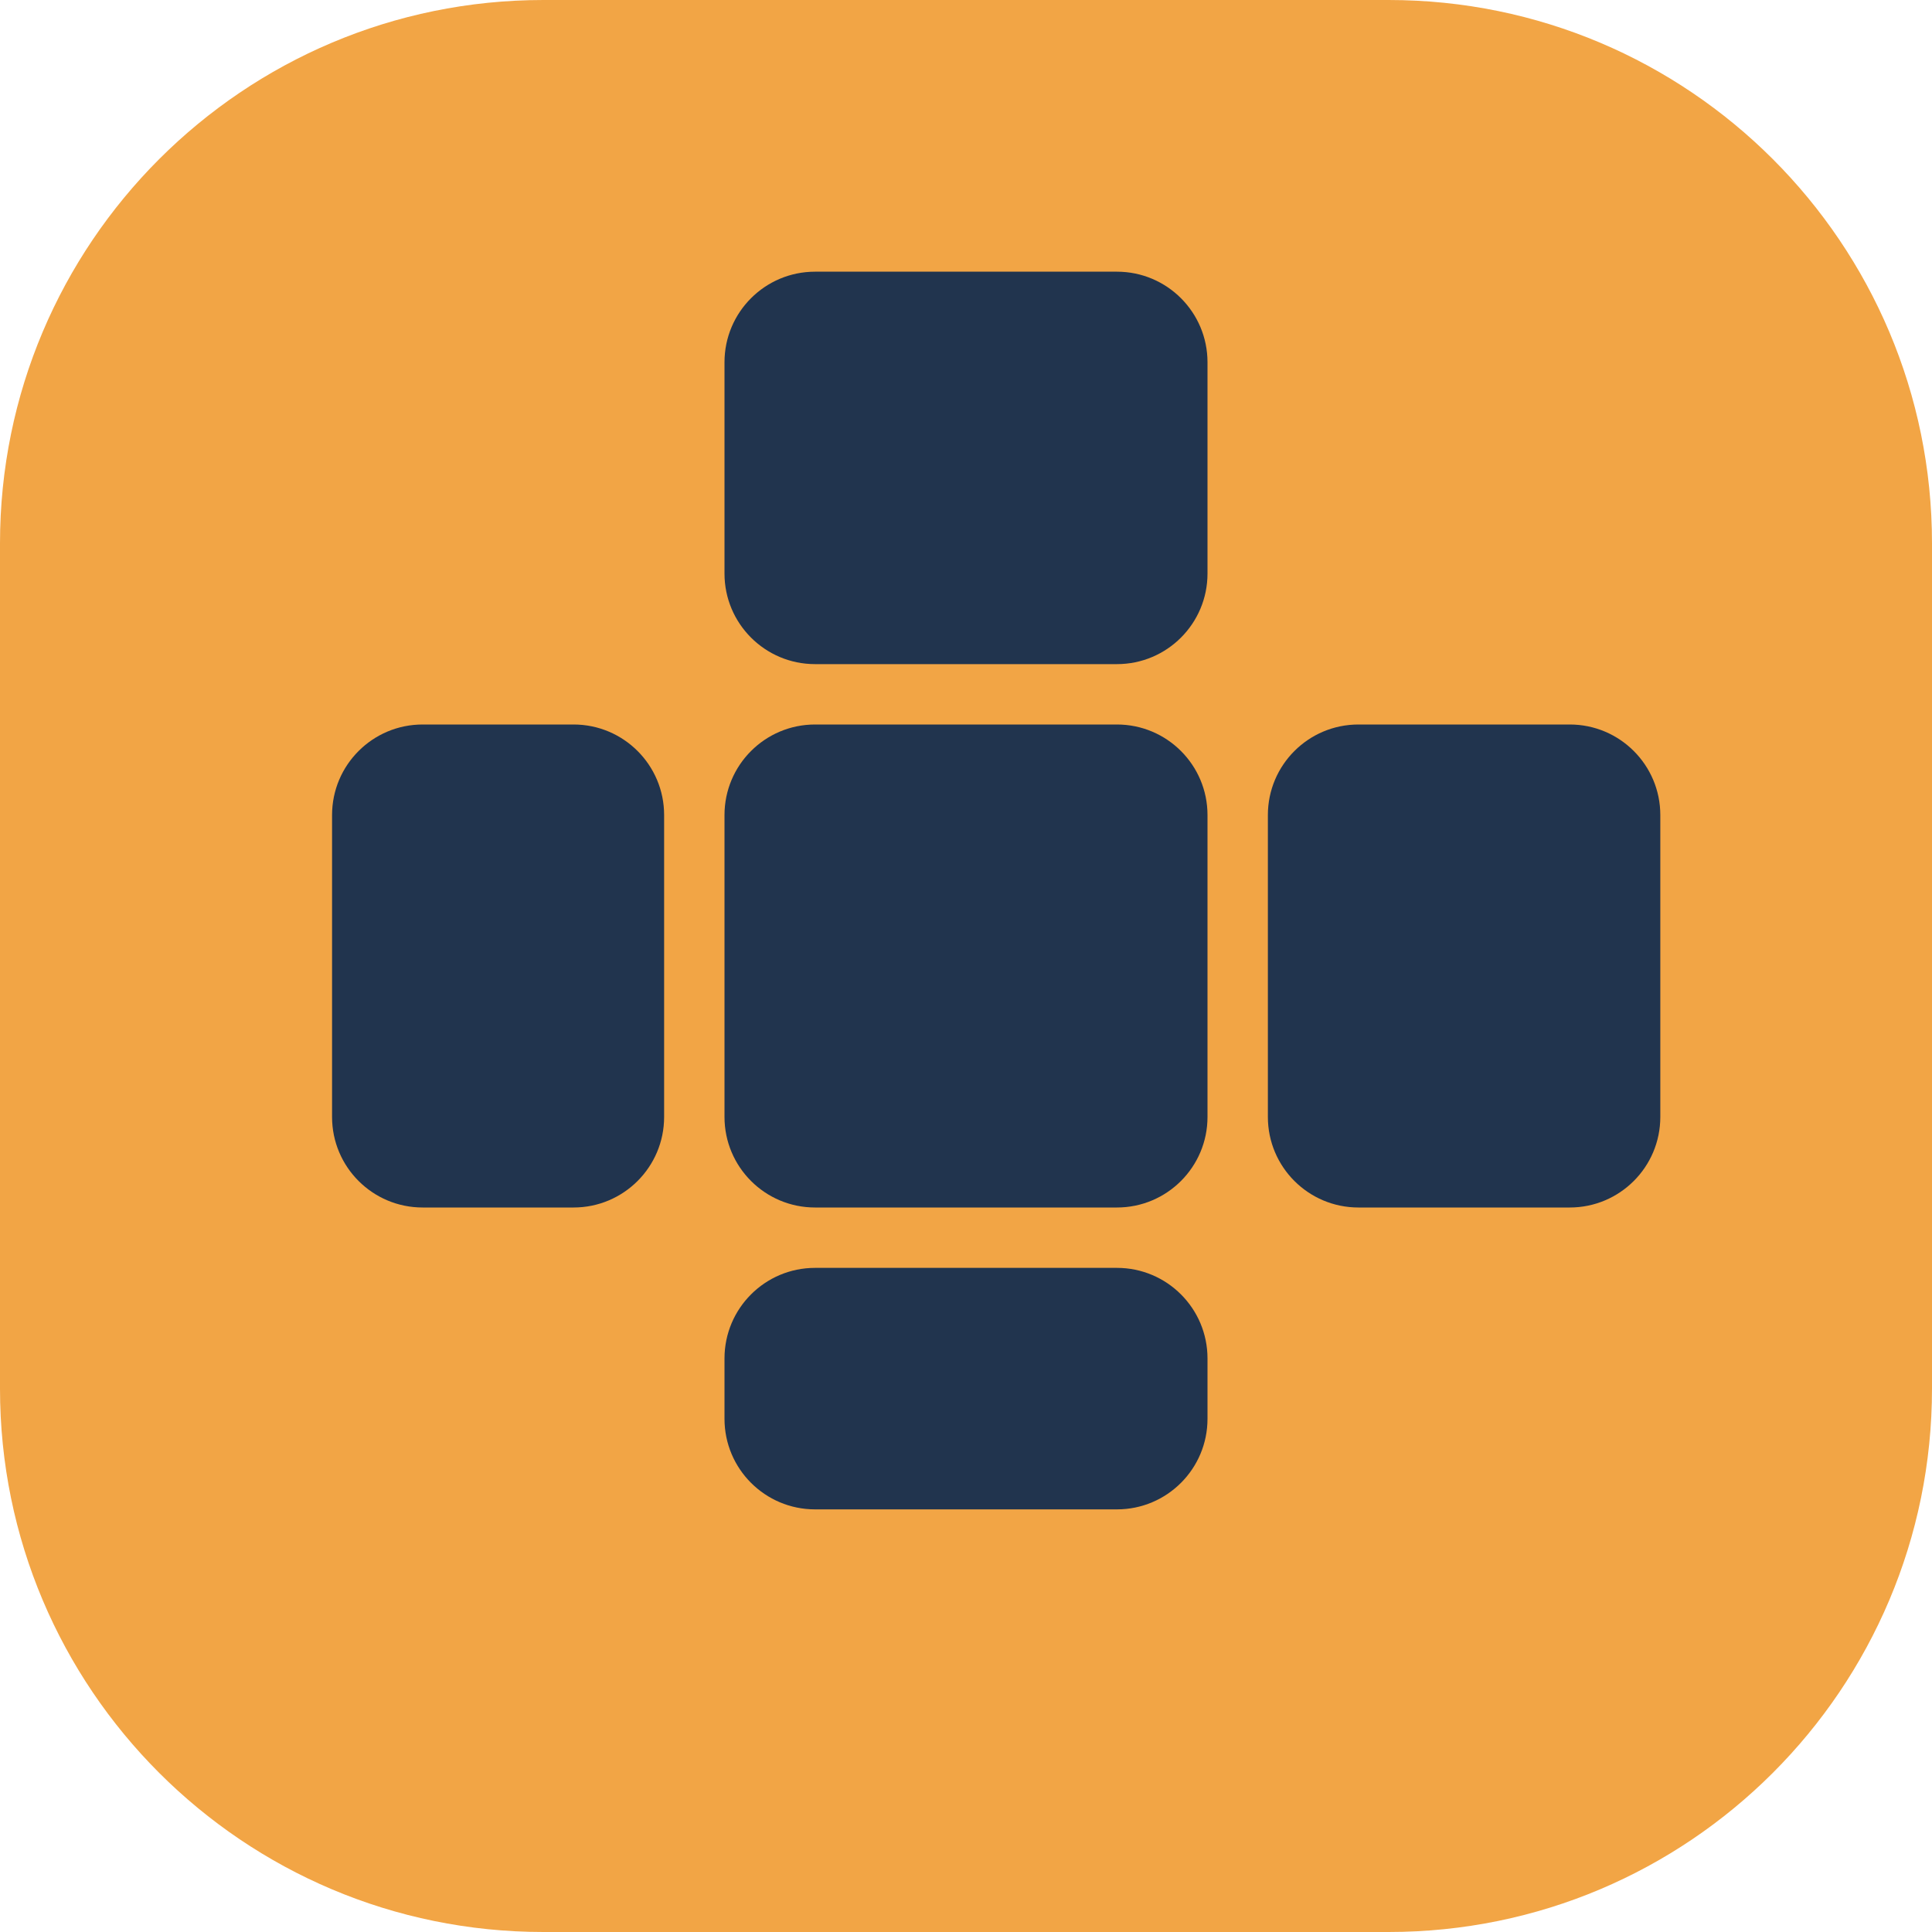
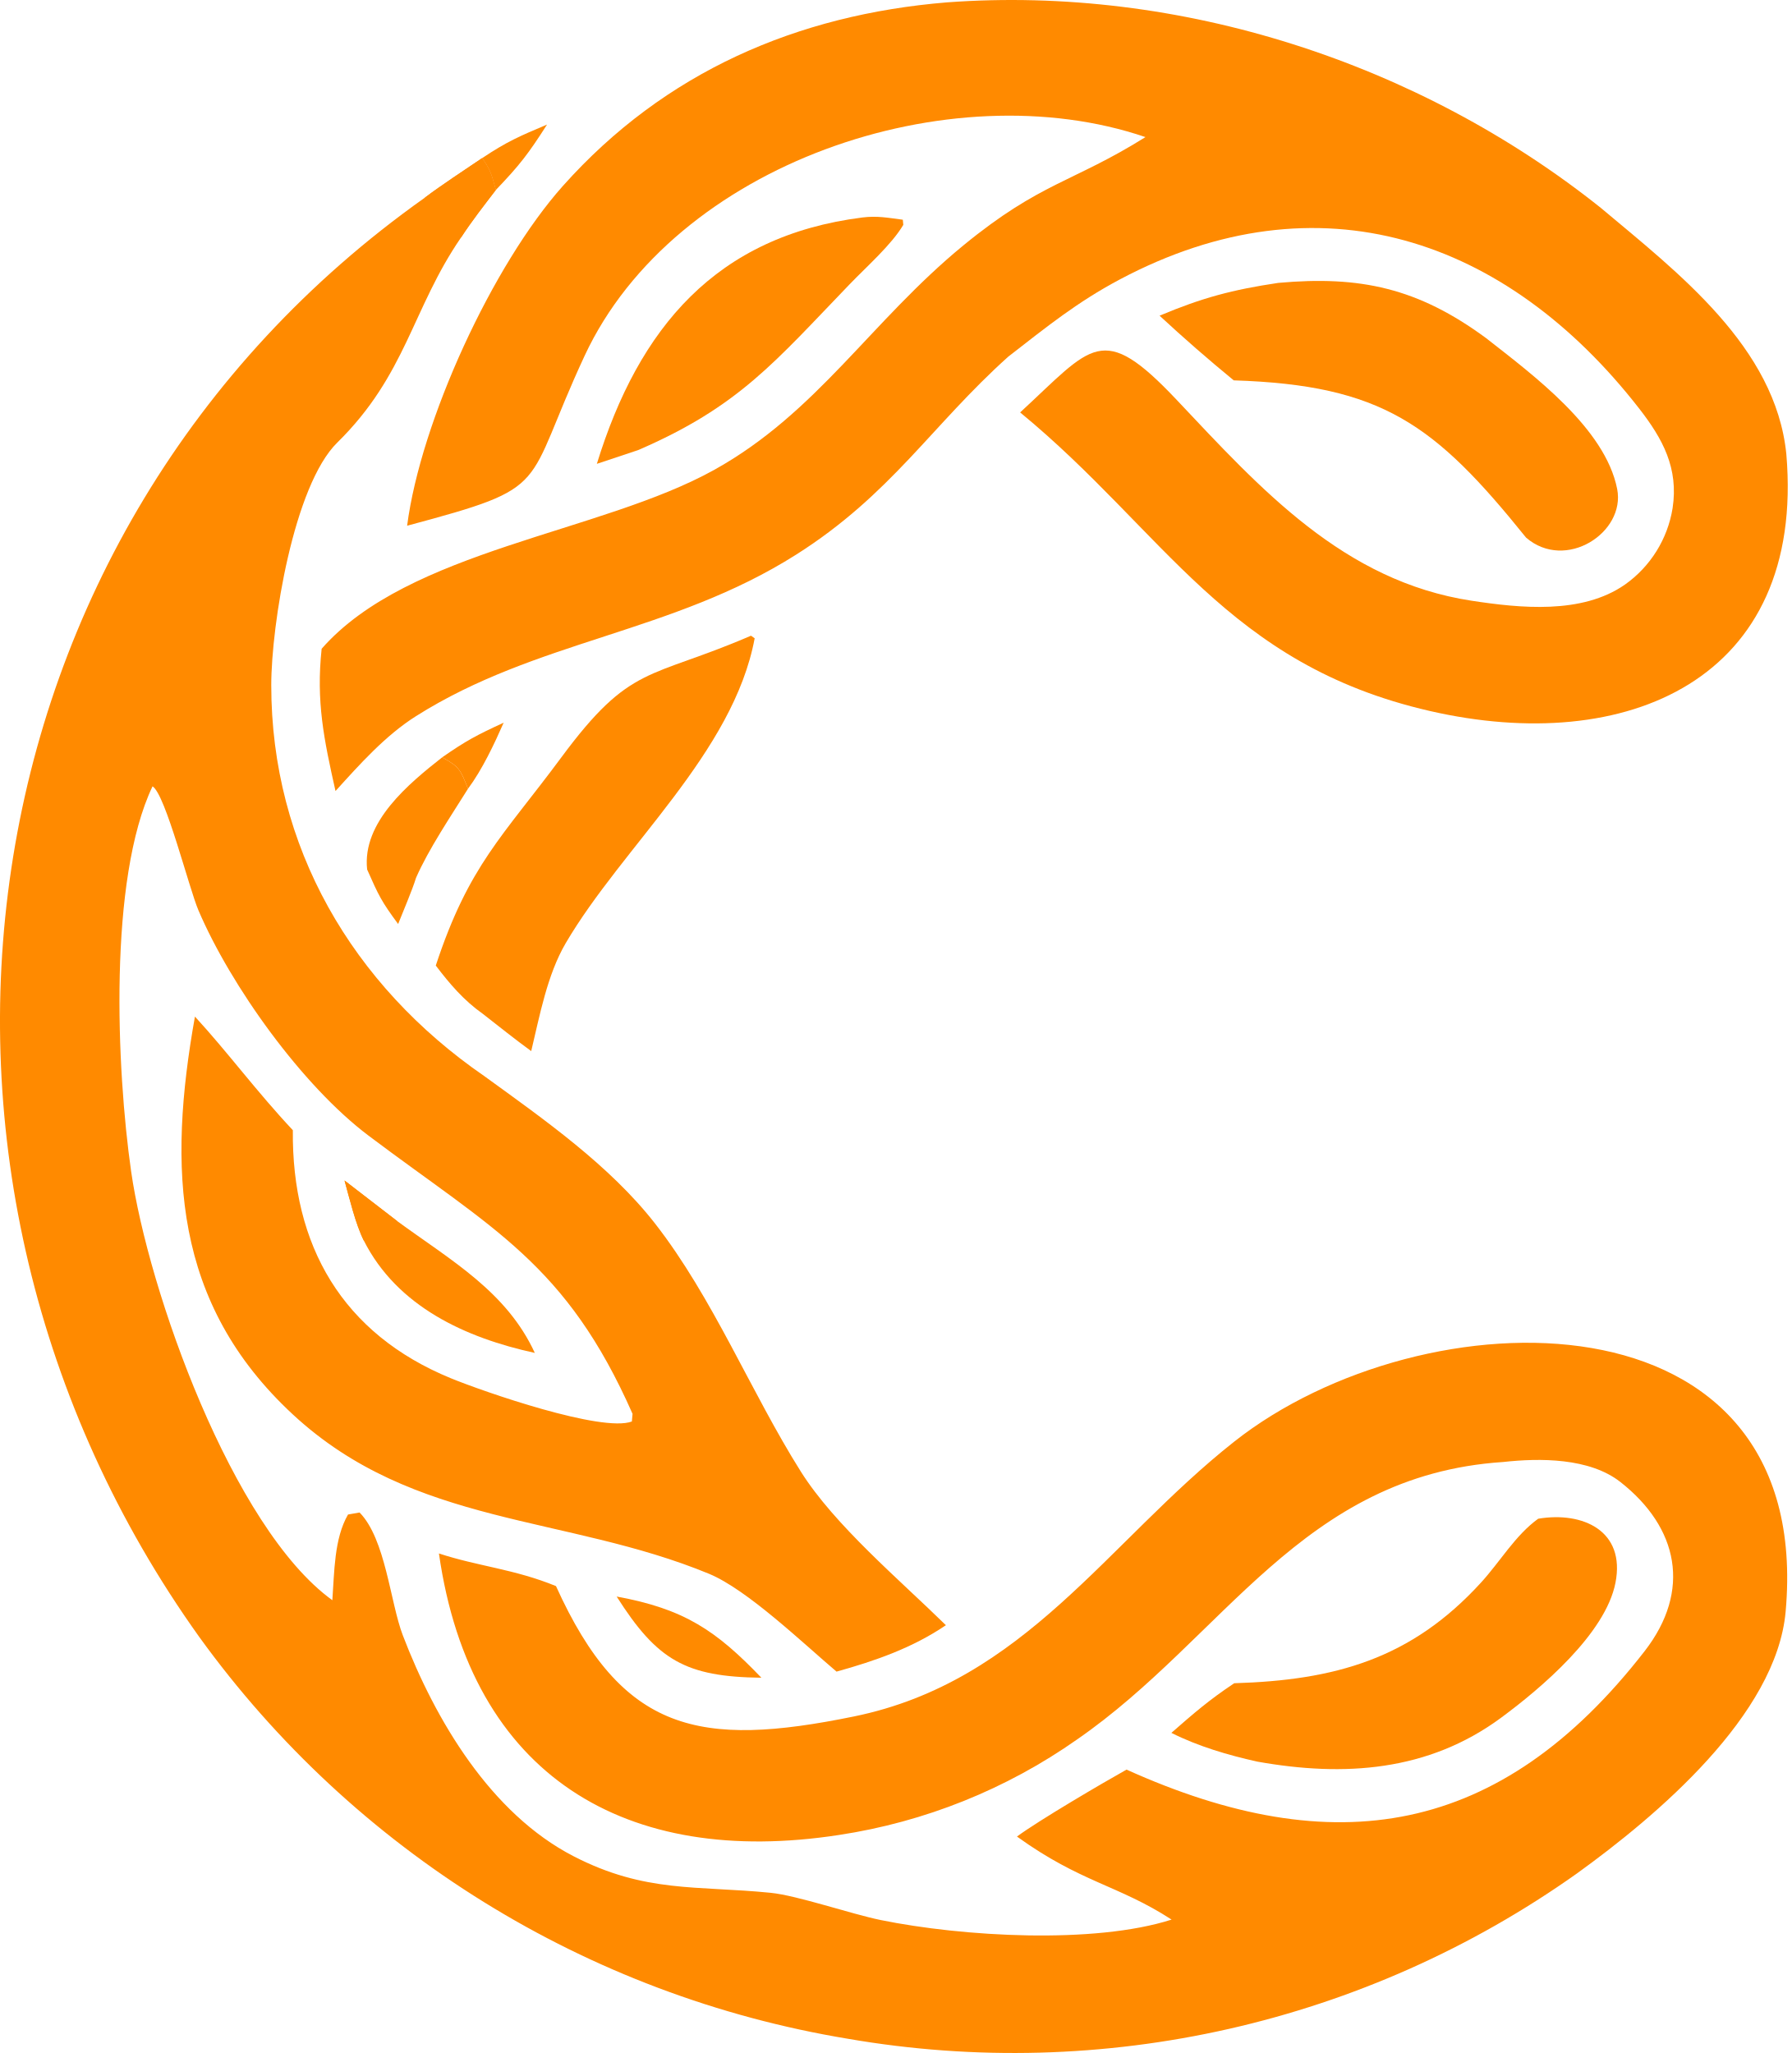
- <svg xmlns="http://www.w3.org/2000/svg" viewBox="0 0 64 64" width="64" height="64" role="img" aria-label="Campana">
-   <rect width="64" height="64" rx="18" fill="#F2A545" />
-   <rect x="24" y="24" width="16" height="16" rx="3" fill="#21344E" />
-   <rect x="24" y="9" width="16" height="13" rx="3" fill="#21344E" />
-   <rect x="42" y="24" width="13" height="16" rx="3" fill="#21344E" />
-   <rect x="24" y="42" width="16" height="8" rx="3" fill="#21344E" />
-   <rect x="11" y="24" width="11" height="16" rx="3" fill="#21344E" />
+ <svg xmlns="http://www.w3.org/2000/svg" width="192" height="220" viewBox="0 0 192 220" fill="none" role="img" aria-label="Símbolo do Campana">
+   <path d="M51.658 16.945C52.608 18.295 52.678 18.759 53.123 20.366C51.83 22.056 50.552 23.683 49.392 25.466C44.16 33.08 43.535 40.162 36.142 47.425C31.461 52.022 29.07 66.958 29.066 73.418C29.062 90.716 37.74 105.562 51.889 115.312C58.285 119.952 65.318 124.877 70.175 131.096C76.395 139.059 80.482 149.239 85.811 157.695C89.426 163.436 96.345 169.246 101.355 174.157C97.775 176.59 93.77 177.982 89.637 179.131C86.05 176.09 80.099 170.373 76 168.659C60.625 162.303 44.367 163.627 31.364 151.559C18.528 139.648 17.981 125.206 20.888 108.937C24.44 112.802 27.495 116.974 31.379 121.111C31.254 133.49 36.689 142.926 48.313 147.695C51.857 149.148 64.505 153.532 67.705 152.327L67.779 151.508C60.68 135.424 52.842 131.745 39.495 121.7C32.364 116.333 24.721 105.639 21.267 97.56C20.247 95.174 17.731 85.107 16.344 84.265C11.597 94.231 12.484 114.571 14.05 125.521C15.871 138.255 24.889 163.739 35.611 171.479C35.834 168.446 35.794 164.892 37.291 162.296L38.53 162.079C41.323 164.933 41.808 171.697 43.16 175.236C46.641 184.333 52.58 194.337 61.453 198.912C69.127 202.871 74.644 202.042 82.564 202.832C85.452 203.121 91.184 205.102 94.384 205.755C103.128 207.536 117.238 208.365 125.537 205.704C119.812 201.988 115.827 201.749 108.97 196.805C111.275 195.097 118.128 191.075 120.711 189.632C142.889 199.639 160.757 196.873 176.23 176.931C181.262 170.442 179.844 163.69 173.627 158.811C170.314 156.21 164.98 156.235 161.073 156.667C139.47 158.089 131.159 175.505 115.429 186.389C107.825 191.739 99.081 195.247 89.891 196.637C67.119 200.147 50.455 190.398 47.032 166.469C51.22 167.849 55.093 168.133 59.574 169.965C66.681 185.669 74.938 187.324 91.504 183.935C109.837 180.184 118.621 165.255 132.234 154.497C152.466 138.51 194.469 137.643 191.335 172.694C190.343 183.794 177.519 194.589 168.966 200.764C146.319 216.829 118.207 223.206 90.848 218.474C62.911 213.851 37.936 198.375 21.353 175.419C-14.129 125.783 -4.927 56.922 45.496 21.201C47.383 19.776 49.681 18.292 51.658 16.945Z" fill="#FF8A00" />
+   <path d="M51.658 16.945C52.607 18.295 52.678 18.759 53.123 20.366C51.83 22.056 50.552 23.683 49.392 25.466C49.247 23.949 49.306 22.657 48.45 21.458C47.227 20.85 46.93 21.011 45.496 21.201C47.383 19.776 49.681 18.292 51.658 16.945Z" fill="#FF8A00" />
+   <path d="M101.467 0.254C126.47 -1.593 152.043 6.738 171.513 22.262C179.788 29.212 190.252 37.177 191.408 48.65C193.479 72.917 174.216 81.015 153.203 76.188C131.404 71.182 124.848 56.988 109.309 44.194C117.065 37.052 118.057 34.346 126.094 42.861C135.097 52.402 143.959 62.281 157.685 64.374C162.885 65.166 169.508 65.862 174.115 62.645C176.85 60.713 178.69 57.76 179.222 54.453C179.874 50.173 178.174 47.037 175.643 43.782C161.416 25.502 141.333 18.624 120.011 29.934C115.412 32.375 112.185 35.001 108.035 38.222C99.822 45.593 95.477 52.997 85.295 59.443C71.979 67.873 57.522 68.565 44.581 76.739C41.299 78.811 38.544 81.903 35.95 84.766C34.7 79.198 33.863 75.178 34.465 69.521C43.772 58.904 64.352 57.131 76.562 50.333C87.545 44.219 93.324 34.421 103.221 26.302C111.513 19.502 114.939 19.571 122.738 14.691C101.791 7.556 72.241 17.512 62.644 38.123C55.939 52.528 59.479 52.084 43.624 56.337C45.081 45.125 52.786 28.363 60.323 19.916C71.233 7.691 85.431 1.572 101.467 0.254Z" fill="#FF8A00" />
+   <path d="M136.964 30.315C145.736 29.521 151.933 30.86 159.228 36.227C164.272 40.187 171.993 45.873 173.282 52.397C174.204 57.069 167.754 61.262 163.522 57.611C153.75 45.474 148.112 41.265 132.197 40.759C129.478 38.531 126.829 36.22 124.25 33.829C128.818 31.906 132.068 31.044 136.964 30.315Z" fill="#FF8A00" />
+   <path d="M164.821 162.747C169.607 161.947 174.194 164.042 173.1 169.612C172.03 175.078 165.114 180.923 160.835 184.08C153.029 189.841 144.007 190.431 134.727 188.777C131.601 188.084 128.374 187.136 125.514 185.694C127.967 183.552 129.503 182.208 132.25 180.376C142.995 180.05 151.196 177.811 158.702 169.579C160.749 167.335 162.375 164.51 164.821 162.747Z" fill="#FF8A00" />
+   <path d="M80.47 68.122L80.864 68.399C78.579 80.675 66.677 90.721 60.613 101.076C58.636 104.455 57.827 108.85 56.921 112.637C55.182 111.372 53.443 109.977 51.743 108.65C49.688 107.197 48.2 105.448 46.695 103.47C50.243 92.692 53.877 89.635 60.129 81.187C67.607 71.078 69.51 72.854 80.47 68.122Z" fill="#FF8A00" />
+   <path d="M92.41 23.305C93.996 23.105 95.16 23.342 96.739 23.545L96.79 24.097C95.54 26.214 92.863 28.568 91.046 30.456C83.021 38.78 79.195 43.559 68.384 48.23L63.953 49.705C68.454 35.1 76.753 25.286 92.41 23.305Z" fill="#FF8A00" />
+   <path d="M36.918 126.504L42.552 130.847C48.386 135.109 54.282 138.415 57.306 144.978C49.921 143.372 42.56 140.032 38.977 132.929C38.098 131.161 37.461 128.471 36.918 126.504Z" fill="#FF8A00" />
+   <path d="M36.918 126.504L42.552 130.847C41.126 131.436 39.899 131.75 38.977 132.929C38.098 131.161 37.461 128.471 36.918 126.504Z" fill="#FF8A00" />
+   <path d="M39.339 93.175C38.784 88.078 43.825 83.959 47.38 81.156C49.26 82.18 49.349 82.522 50.147 84.522C48.345 87.404 45.911 91.014 44.579 94.069C44.172 95.394 43.199 97.653 42.66 99.016C40.867 96.587 40.589 95.999 39.339 93.175Z" fill="#FF8A00" />
+   <path d="M66.076 171.086C73.308 172.41 76.72 174.712 81.584 179.786C73.453 179.686 70.421 177.922 66.076 171.086Z" fill="#FF8A00" />
+   <path d="M47.381 81.156C49.979 79.348 51.081 78.777 53.968 77.444C52.953 79.75 51.667 82.484 50.147 84.522C49.35 82.522 49.26 82.18 47.381 81.156Z" fill="#FF8A00" />
+   <path d="M51.658 16.945C54.374 15.14 55.663 14.597 58.617 13.348C56.597 16.503 55.706 17.669 53.123 20.366C52.678 18.759 52.608 18.295 51.658 16.945Z" fill="#FF8A00" />
</svg>
